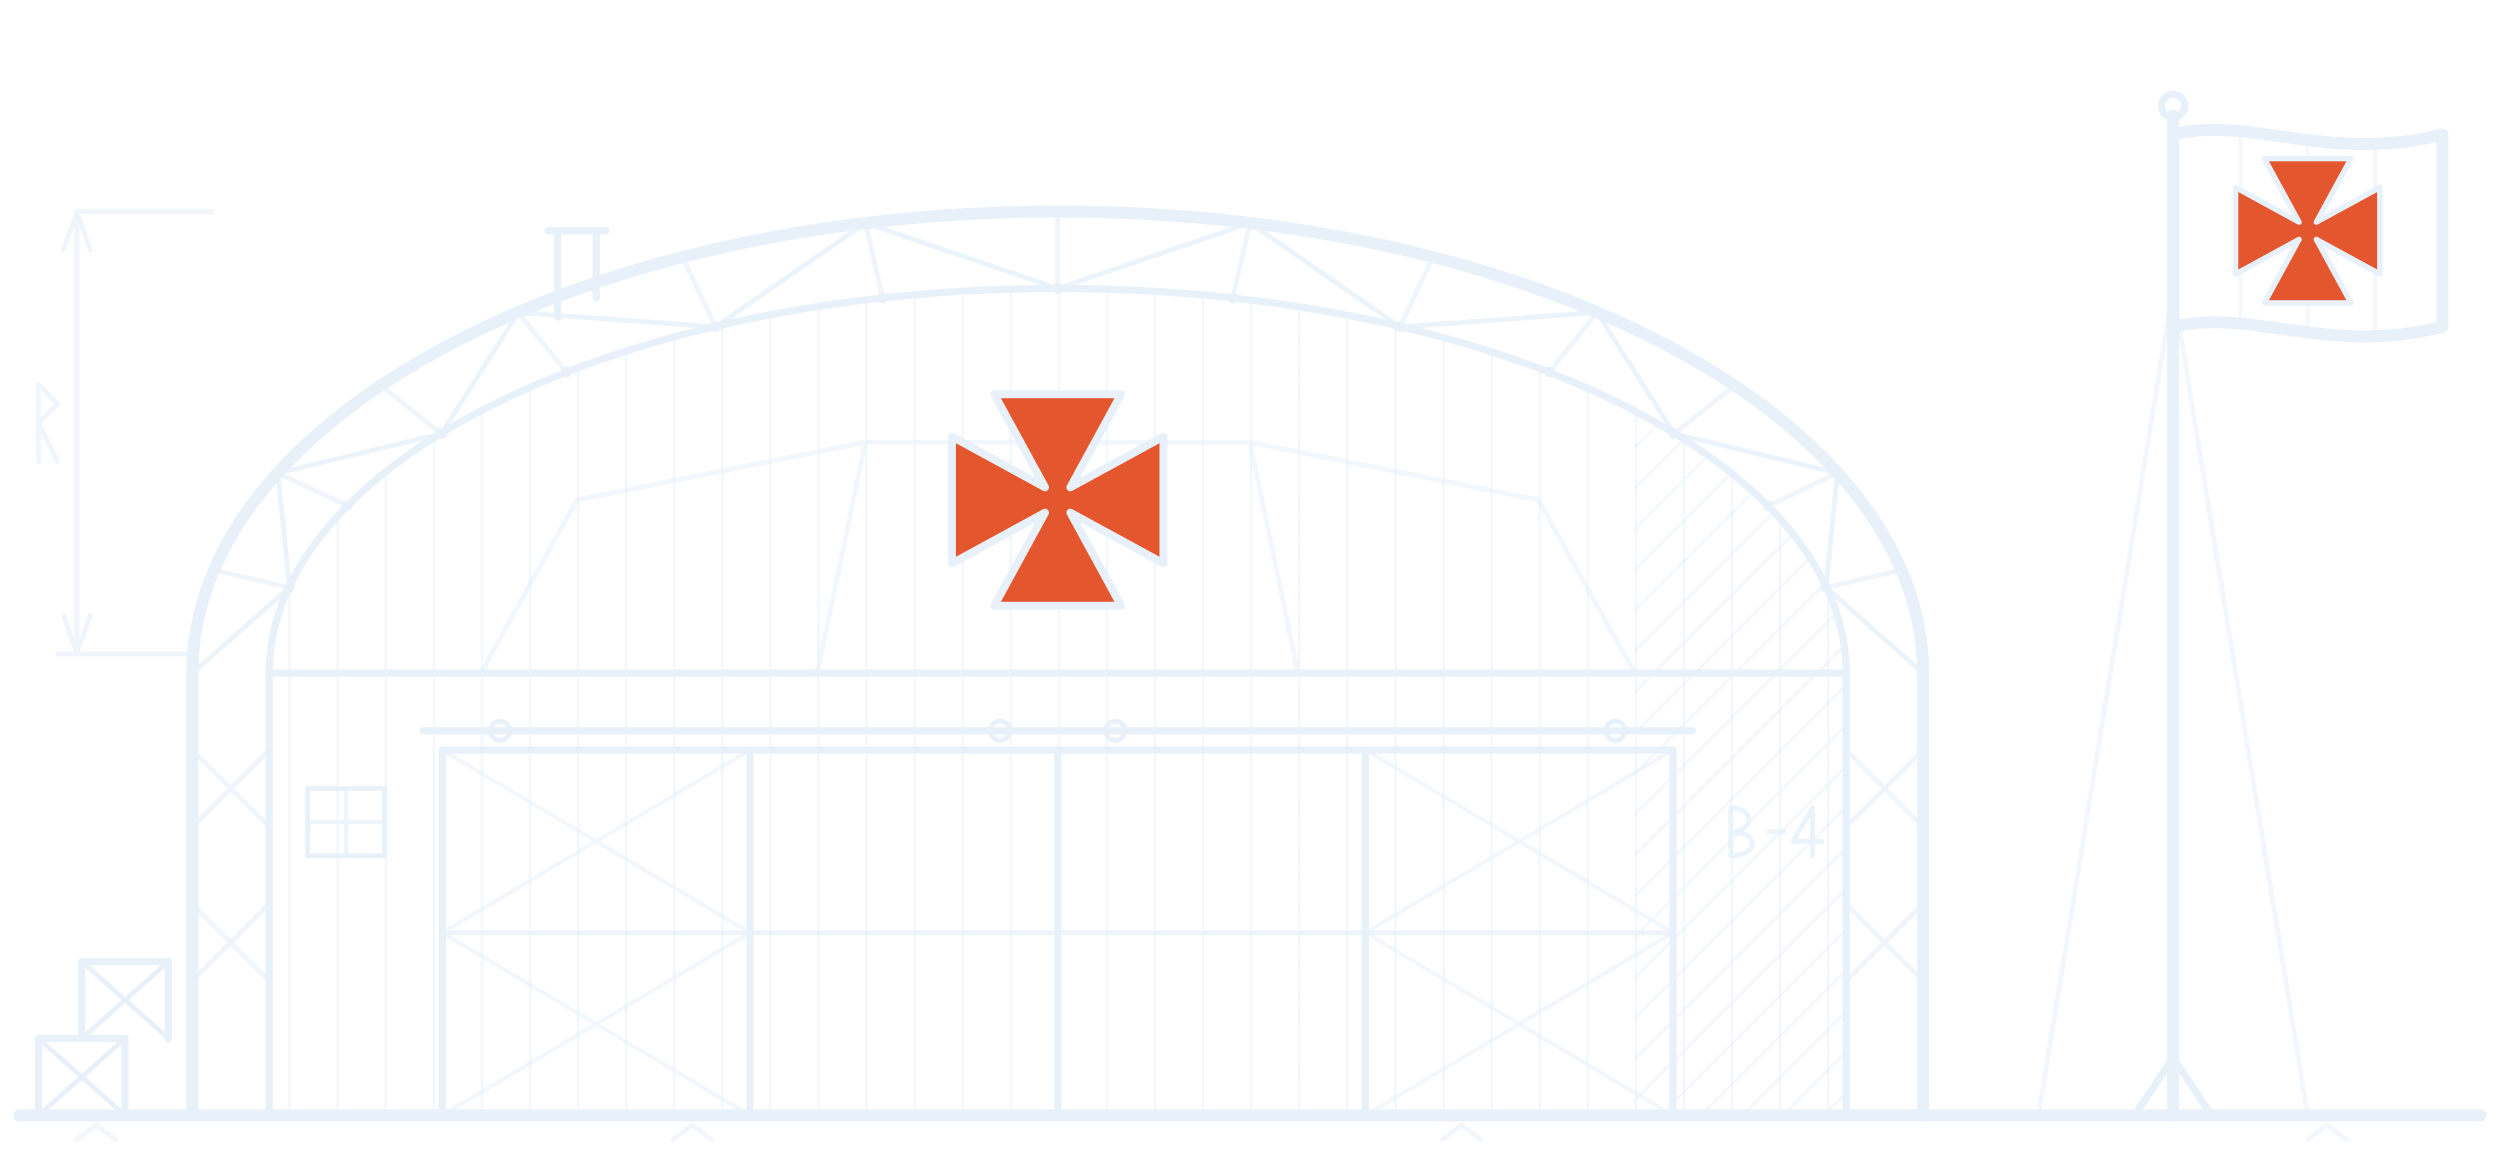
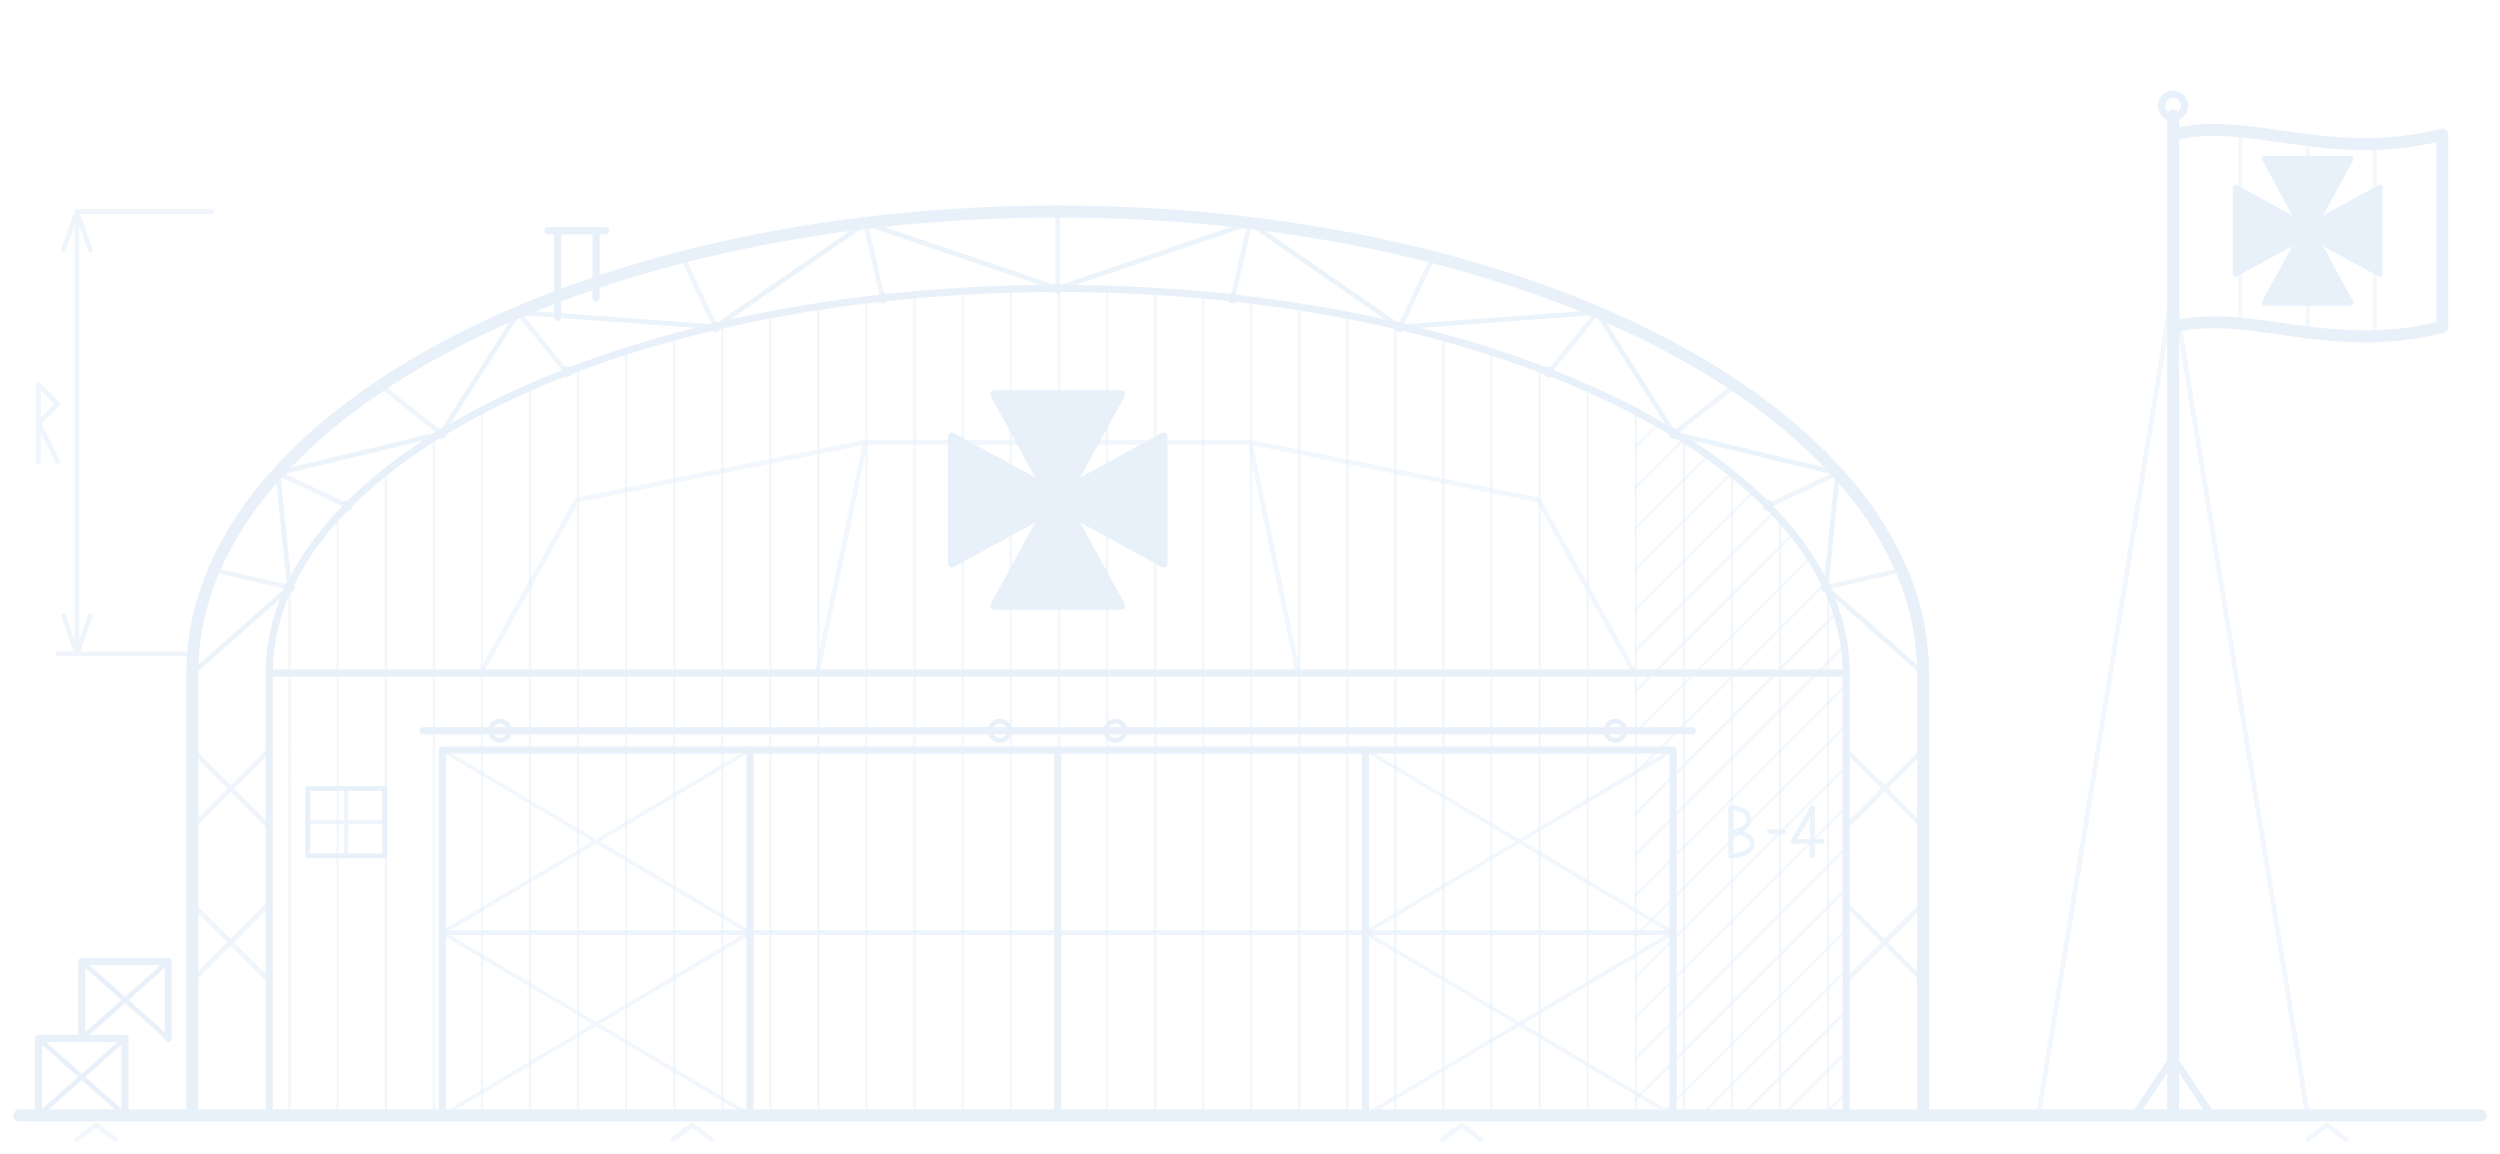
<svg xmlns="http://www.w3.org/2000/svg" width="260" height="120" viewBox="0 0 260 120">
  <defs>
    <pattern id="hatch" width="3" height="3" patternUnits="userSpaceOnUse" patternTransform="rotate(45)">
      <line x1="0" y1="0" x2="0" y2="3" stroke="#E8F1FA" stroke-width="0.5" opacity="0.55" />
    </pattern>
    <pattern id="planks" width="5" height="50" patternUnits="userSpaceOnUse">
      <line x1="0" y1="0" x2="0" y2="50" stroke="#E8F1FA" stroke-width="0.5" opacity="0.55" />
    </pattern>
    <clipPath id="archclip">
      <path d="M28,116 L28,70 A82,40 0 0 1 192,70 L192,116 Z" />
    </clipPath>
    <circle id="rivet" r="0.55" fill="#E8F1FA" stroke="none" />
    <path id="cross" d="M-1.2,-1.2 L-6,-10 L6,-10 L1.2,-1.2 L10,-6 L10,6 L1.2,1.2 L6,10 L-6,10 L-1.2,1.2 L-10,6 L-10,-6 Z" />
    <path id="crate" d="M0,0 L0,-8 L9,-8 L9,0 M0,-8 L9,0 M0,0 L9,-8" />
  </defs>
  <g stroke="#E8F1FA" fill="none" stroke-linecap="round" stroke-linejoin="round">
    <line x1="2" y1="116" x2="258" y2="116" stroke-width="1.25" />
    <path d="M8,118.5 l2,-1.5 l2,1.5 M70,118.5 l2,-1.5 l2,1.5 M150,118.5 l2,-1.5 l2,1.5 M240,118.5 l2,-1.5 l2,1.5" stroke-width="0.5" opacity="0.6" />
    <g id="hangar">
      <rect x="28" y="28" width="164" height="88" fill="url(#planks)" stroke="none" clip-path="url(#archclip)" />
      <rect x="170" y="28" width="22" height="88" fill="url(#hatch)" stroke="none" clip-path="url(#archclip)" />
      <path d="M20,116 L20,70 A90,48 0 0 1 200,70 L200,116" stroke-width="1.25" />
      <path d="M28,116 L28,70 A82,40 0 0 1 192,70 L192,116" stroke-width="0.75" />
      <path d="M20.0,70.0 L30.1,61.1 L28.9,49.2 L45.9,45.1 L53.9,32.5 L74.4,34.0 L90.0,23.2 L110.0,30.0 L130.0,23.2 L145.6,34.0 L166.1,32.5 L174.1,45.1 L191.1,49.2 L189.9,61.1 L200.0,70.0" stroke-width="0.5" opacity="0.85" />
      <path d="M22.3,59.3 L30.1,61.1 M28.9,49.2 L36.1,52.6 M39.6,40.1 L45.9,45.1 M53.9,32.5 L58.9,38.7 M71.0,26.8 L74.4,34.0 M90.0,23.2 L91.8,31.0 M110.0,22.0 L110.0,30.0 M130.0,23.2 L128.2,31.0 M149.0,26.8 L145.6,34.0 M166.1,32.5 L161.1,38.7 M180.4,40.1 L174.1,45.1 M191.1,49.2 L183.9,52.6 M197.7,59.3 L189.9,61.1" stroke-width="0.5" opacity="0.7" />
      <path d="M20,78 L28,86 M28,78 L20,86 M20,94 L28,102 M28,94 L20,102 M200,78 L192,86 M192,78 L200,86 M200,94 L192,102 M192,94 L200,102" stroke-width="0.5" opacity="0.7" />
      <use href="#rivet" x="30.1" y="61.1" />
      <use href="#rivet" x="36.1" y="52.6" />
      <use href="#rivet" x="45.9" y="45.1" />
      <use href="#rivet" x="58.9" y="38.7" />
      <use href="#rivet" x="74.4" y="34.0" />
      <use href="#rivet" x="91.8" y="31.0" />
      <use href="#rivet" x="110.0" y="30.0" />
      <use href="#rivet" x="128.2" y="31.0" />
      <use href="#rivet" x="145.6" y="34.0" />
      <use href="#rivet" x="161.1" y="38.7" />
      <use href="#rivet" x="174.1" y="45.1" />
      <use href="#rivet" x="183.9" y="52.6" />
      <use href="#rivet" x="189.9" y="61.1" />
      <path d="M28,70 L192,70" stroke-width="0.75" />
      <path d="M50,70 L60,52 M85,70 L90,46 M135,70 L130,46 M170,70 L160,52 M60,52 L90,46 L130,46 L160,52" stroke-width="0.5" opacity="0.6" />
      <path d="M44,76 L176,76" stroke-width="0.75" />
      <rect x="46" y="78" width="128" height="38" stroke-width="0.75" />
      <path d="M78,78 L78,116 M110,78 L110,116 M142,78 L142,116" stroke-width="0.75" />
      <path d="M46,97 L174,97" stroke-width="0.5" opacity="0.8" />
      <path d="M46,78 L78,97 M78,78 L46,97 M142,78 L174,97 M174,78 L142,97 M46,97 L78,116 M78,97 L46,116 M142,97 L174,116 M174,97 L142,116" stroke-width="0.4" opacity="0.6" />
      <circle cx="52" cy="76" r="1" stroke-width="0.5" />
      <circle cx="104" cy="76" r="1" stroke-width="0.5" />
      <circle cx="116" cy="76" r="1" stroke-width="0.5" />
      <circle cx="168" cy="76" r="1" stroke-width="0.5" />
      <rect x="32" y="82" width="8" height="7" stroke-width="0.5" />
      <path d="M36,82 L36,89 M32,85.5 L40,85.5" stroke-width="0.4" opacity="0.8" />
      <path d="M180,84 L180,89 C183,89 183,86.5 180,86.5 C182.5,86.5 182.5,84 180,84 M184,86.5 L185.5,86.5 M188.5,89 L188.5,84 L186.5,87.5 L189.5,87.5" stroke-width="0.5" opacity="0.85" />
      <path d="M58,33 L58,24 M62,31 L62,24 M57,24 L63,24" stroke-width="0.75" />
    </g>
    <g stroke-width="0.5">
      <use href="#crate" x="4" y="116" />
      <use href="#crate" x="8.5" y="108" />
      <path d="M4,116 L4,108 L13,108 L13,116 Z M8.5,108 L8.5,100 L17.5,100 L17.5,108" stroke-width="0.75" />
    </g>
    <g id="flag">
      <line x1="226" y1="116" x2="226" y2="12" stroke-width="1.25" />
      <path d="M222,116 L226,110 L230,116" stroke-width="0.75" />
      <circle cx="226" cy="11" r="1.2" stroke-width="0.75" />
      <path d="M226,30 L212,116 M226,30 L240,116" stroke-width="0.5" opacity="0.6" />
      <path d="M226,14 C234,12 242,17 254,14 L254,34 C242,37 234,32 226,34 Z" stroke-width="1.25" />
      <path d="M233,13.2 L233,33.4 M240,14.6 L240,34.8 M247,15.3 L247,35.4" stroke-width="0.4" opacity="0.5" />
    </g>
    <g stroke-width="0.5" opacity="0.7">
      <path d="M20,68 L6,68 M8,22 L22,22 M8,22 L8,68" />
      <path d="M8,22 L6.6,26 M8,22 L9.4,26 M8,68 L6.6,64 M8,68 L9.4,64" />
      <path d="M4,40 L4,48 M4,40 L6,42 L4,44 L6,48" />
    </g>
-     <g fill="#E4572E" stroke-width="0.75">
+     <g fill="#E8F1FA" stroke-width="0.75">
      <use href="#cross" x="110" y="52" transform="translate(110 52) scale(1.1) translate(-110 -52)" />
      <use href="#cross" x="240" y="24" transform="translate(240 24) scale(0.75) translate(-240 -24)" />
    </g>
  </g>
</svg>
